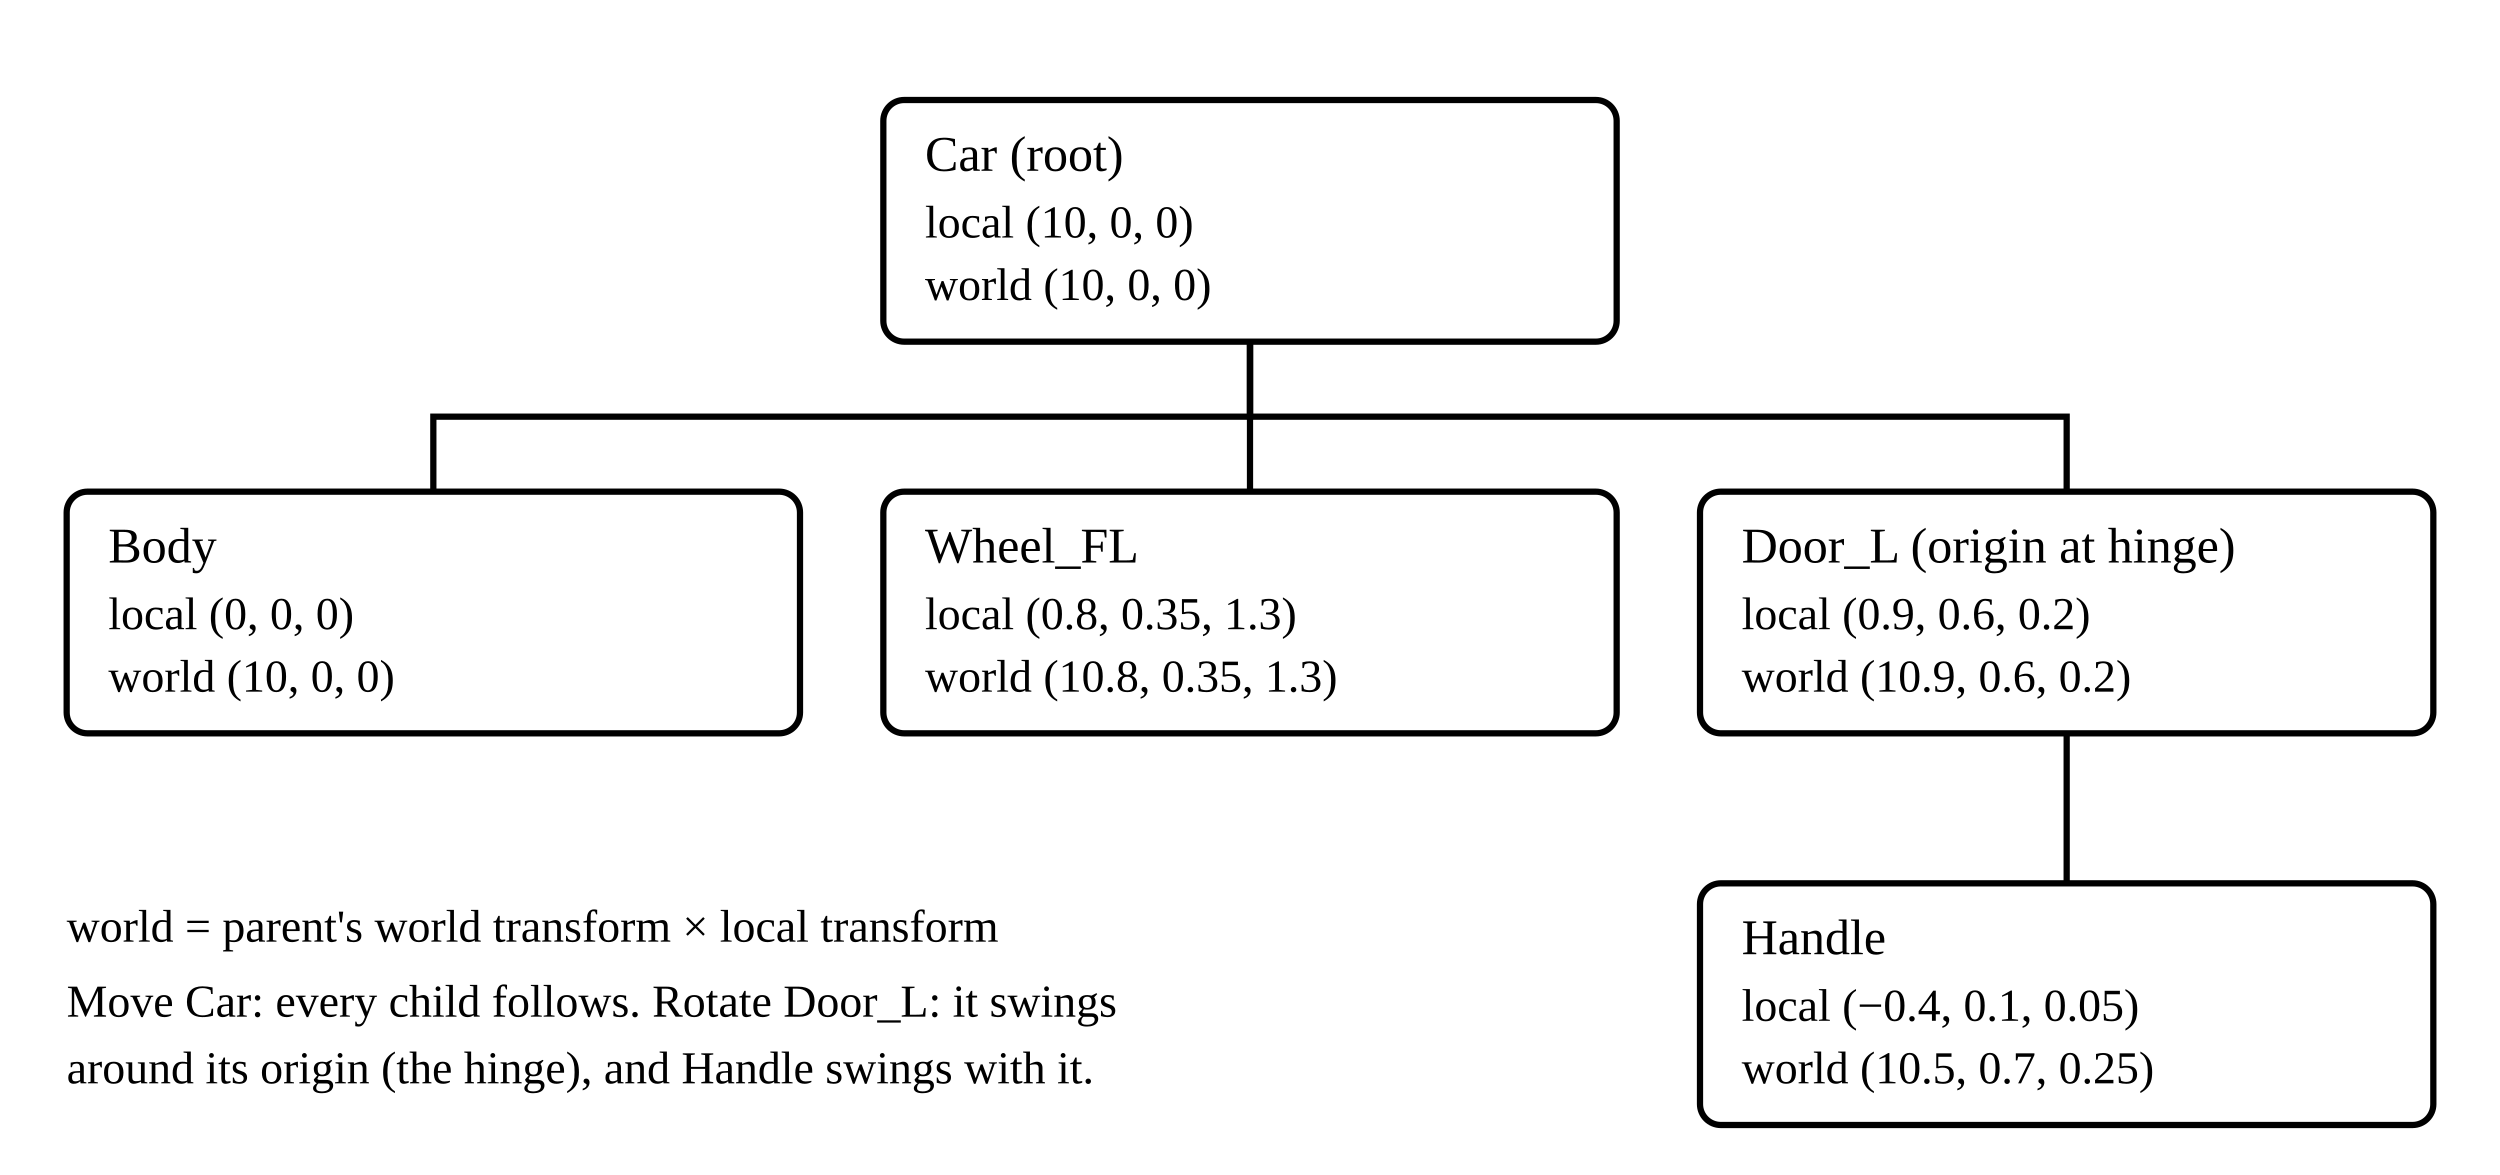
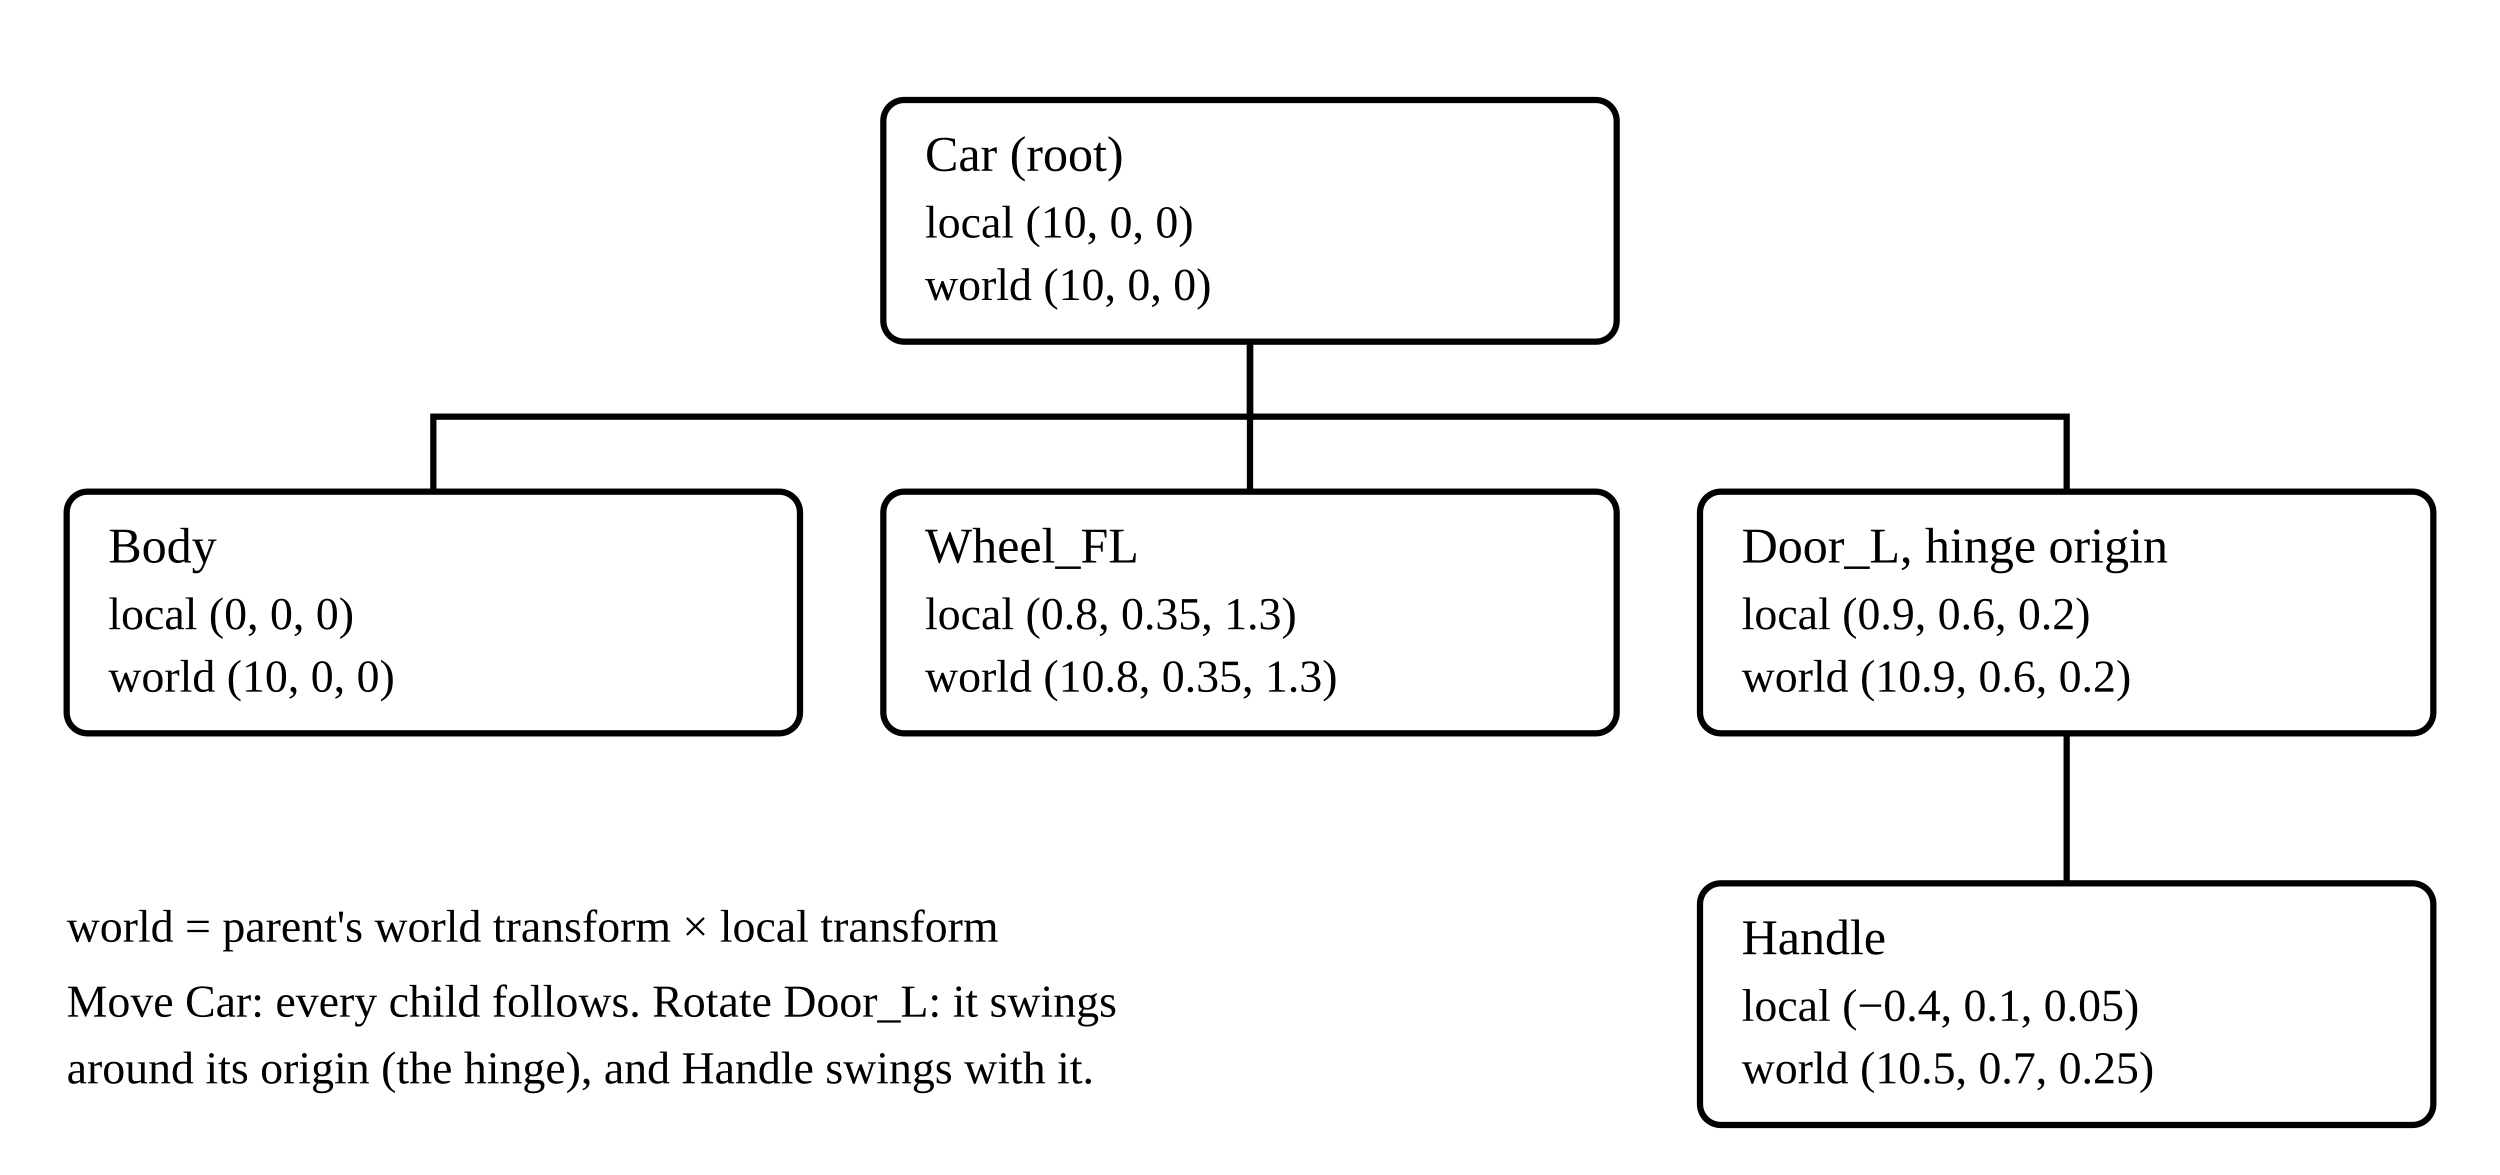
<svg xmlns="http://www.w3.org/2000/svg" viewBox="0 0 600 282" fill="none" stroke="currentColor">
  <path class="d-muted" stroke-width="1.5" d="M300.0 82 V100.0 H104.0 V118" />
  <path class="d-muted" stroke-width="1.5" d="M300.0 82 V100.0 H300.0 V118" />
  <path class="d-muted" stroke-width="1.5" d="M300.0 82 V100.0 H496.0 V118" />
  <path class="d-muted" stroke-width="1.5" d="M496.0 176 V194.0 H496.0 V212" />
  <rect class="d-chip" stroke-width="1.5" x="212" y="24" width="176" height="58" rx="5" />
  <rect class="d-bg" stroke-width="1.5" x="16" y="118" width="176" height="58" rx="5" />
  <rect class="d-bg" stroke-width="1.5" x="212" y="118" width="176" height="58" rx="5" />
  <rect class="d-bg" stroke-width="1.5" x="408" y="118" width="176" height="58" rx="5" />
  <rect class="d-bg" stroke-width="1.5" x="408" y="212" width="176" height="58" rx="5" />
  <g fill="currentColor" stroke="none" font-size="12">
    <text x="222" y="41">Car (root)</text>
    <text x="222" y="57" font-size="11" class="d-fill-0">local (10, 0, 0)</text>
    <text x="222" y="72" font-size="11" class="d-muted">world (10, 0, 0)</text>
    <text x="26" y="135">Body</text>
    <text x="26" y="151" font-size="11" class="d-fill-0">local (0, 0, 0)</text>
    <text x="26" y="166" font-size="11" class="d-muted">world (10, 0, 0)</text>
    <text x="222" y="135">Wheel_FL</text>
    <text x="222" y="151" font-size="11" class="d-fill-0">local (0.8, 0.35, 1.3)</text>
    <text x="222" y="166" font-size="11" class="d-muted">world (10.8, 0.35, 1.3)</text>
-     <text x="418" y="135">Door_L (origin at hinge)</text>
+     <text x="418" y="135">Door_L, hinge origin</text>
    <text x="418" y="151" font-size="11" class="d-fill-0">local (0.9, 0.6, 0.2)</text>
    <text x="418" y="166" font-size="11" class="d-muted">world (10.9, 0.6, 0.2)</text>
    <text x="418" y="229">Handle</text>
    <text x="418" y="245" font-size="11" class="d-fill-0">local (−0.4, 0.1, 0.05)</text>
    <text x="418" y="260" font-size="11" class="d-muted">world (10.5, 0.7, 0.25)</text>
    <g font-size="11" class="d-muted">
      <text x="16" y="226">world = parent's world transform × local transform</text>
      <text x="16" y="244">Move Car: every child follows. Rotate Door_L: it swings</text>
      <text x="16" y="260">around its origin (the hinge), and Handle swings with it.</text>
    </g>
  </g>
</svg>
